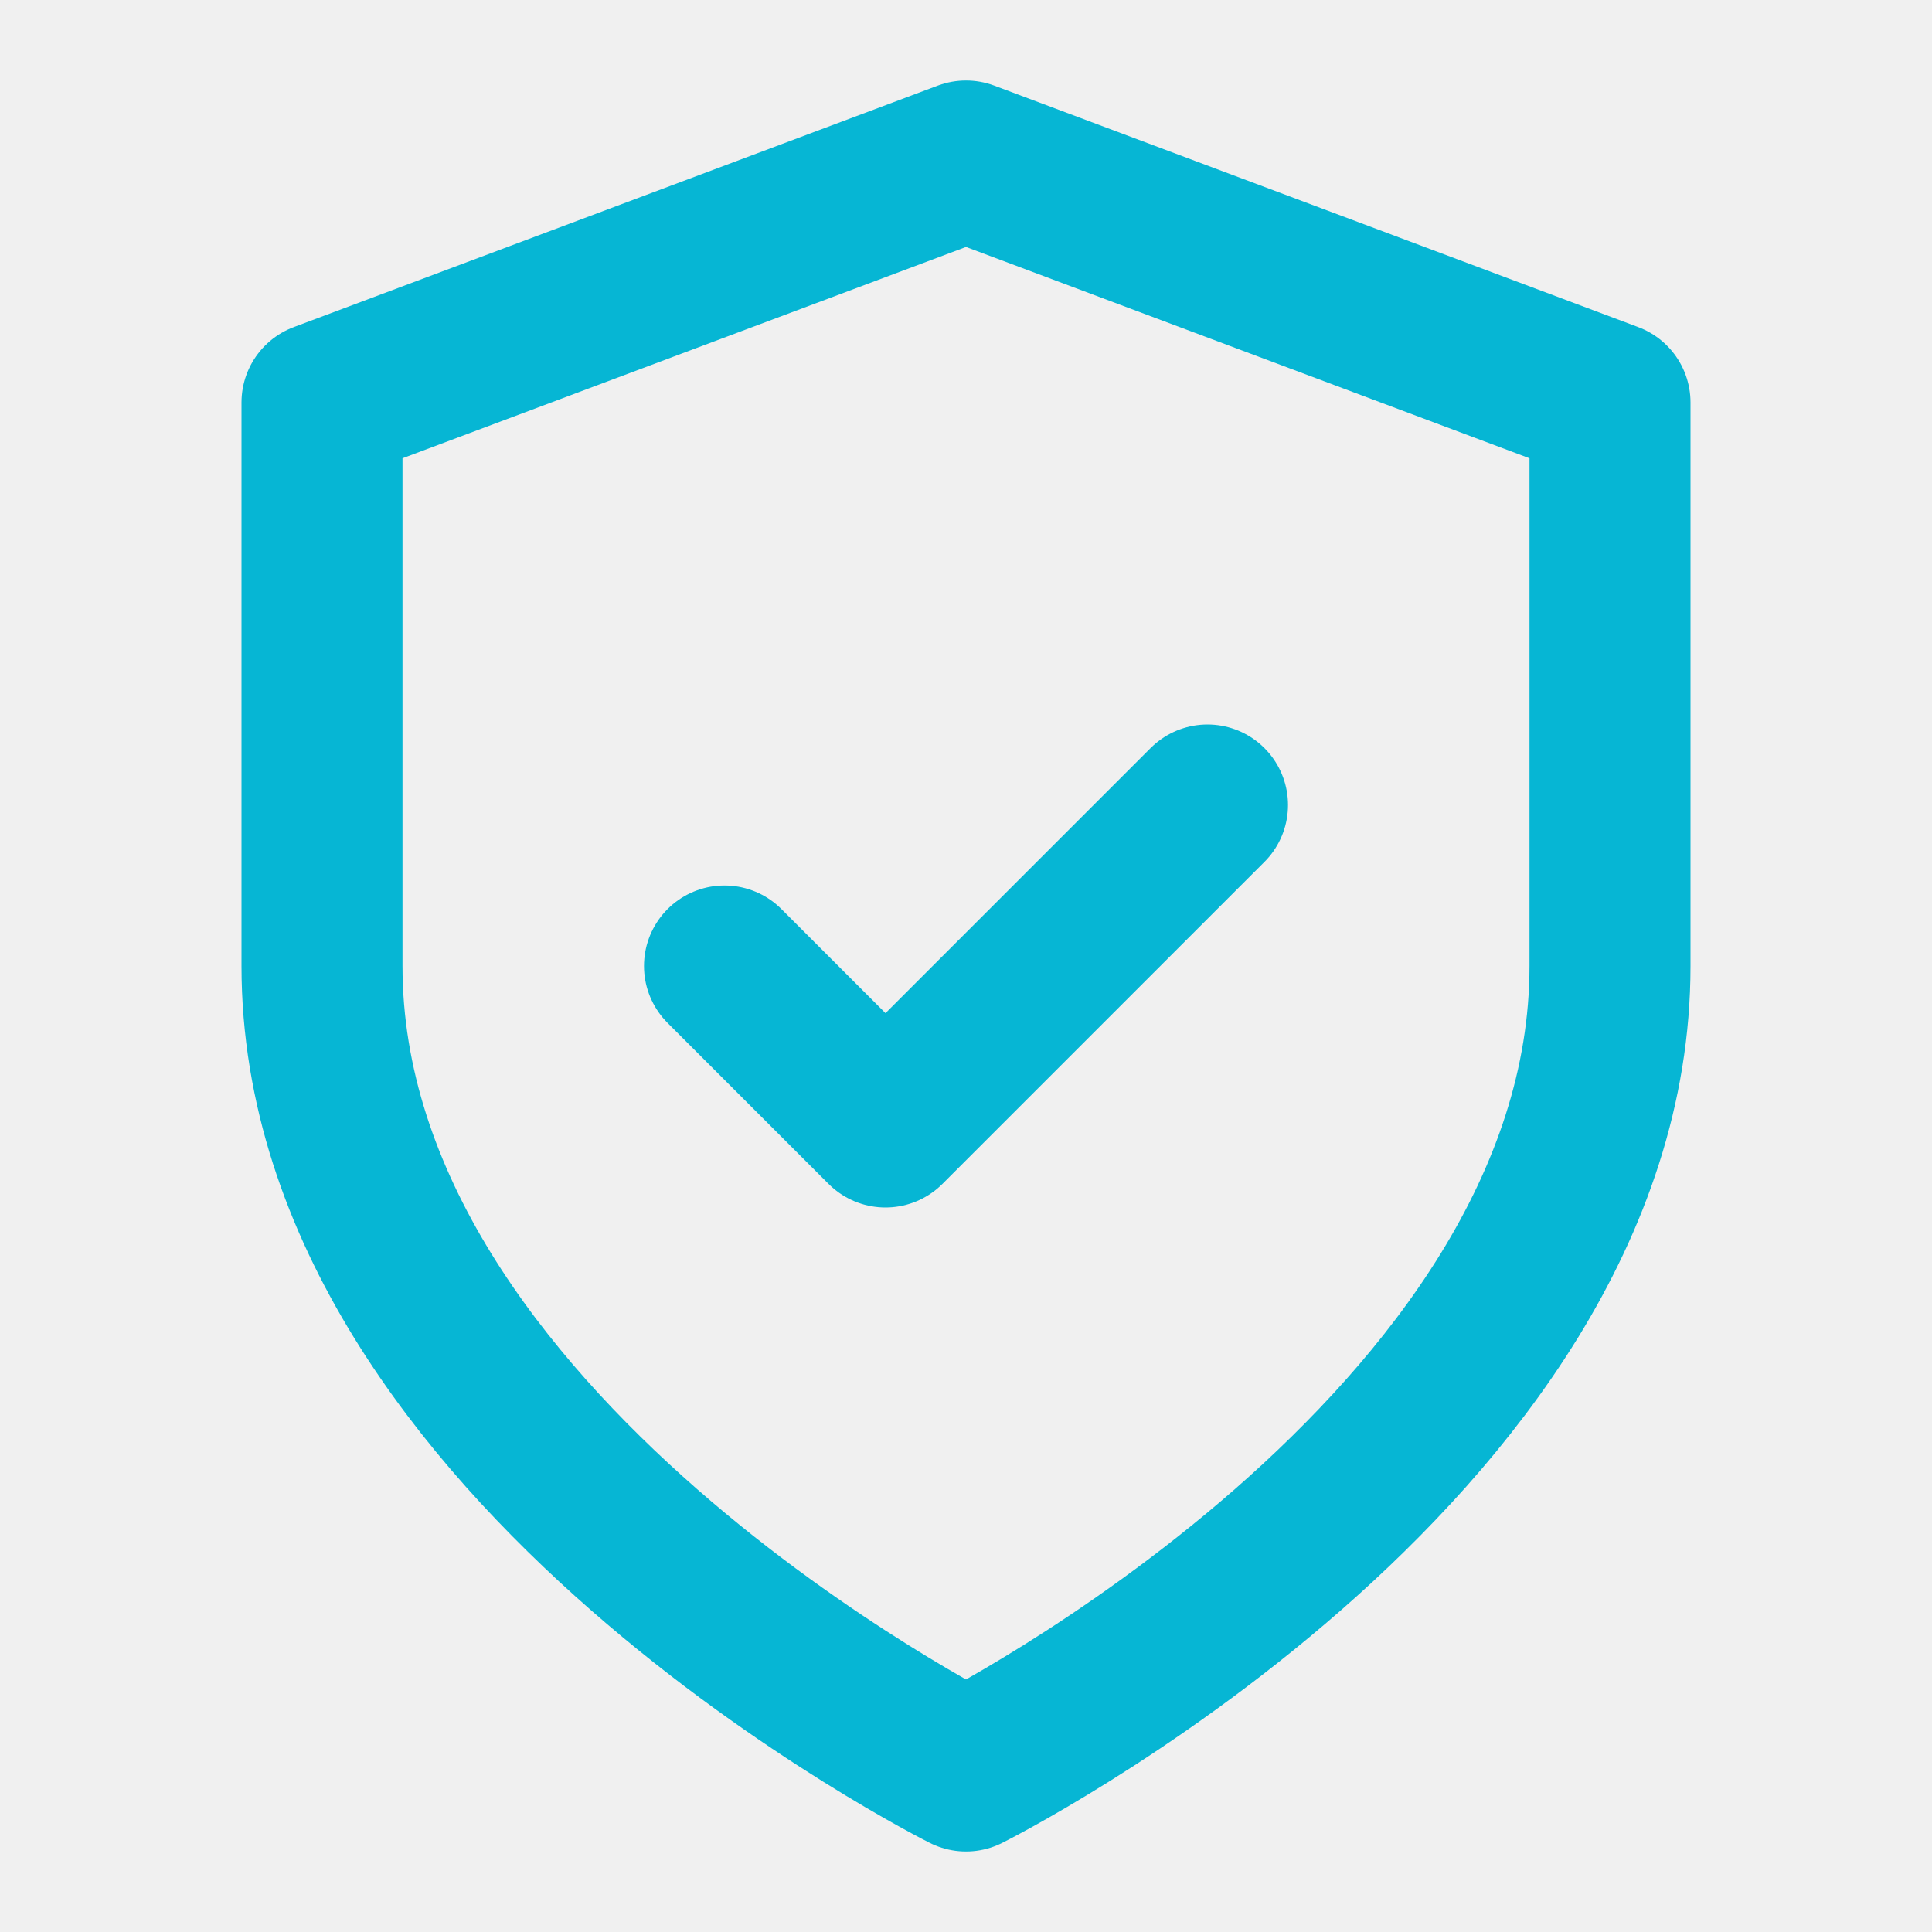
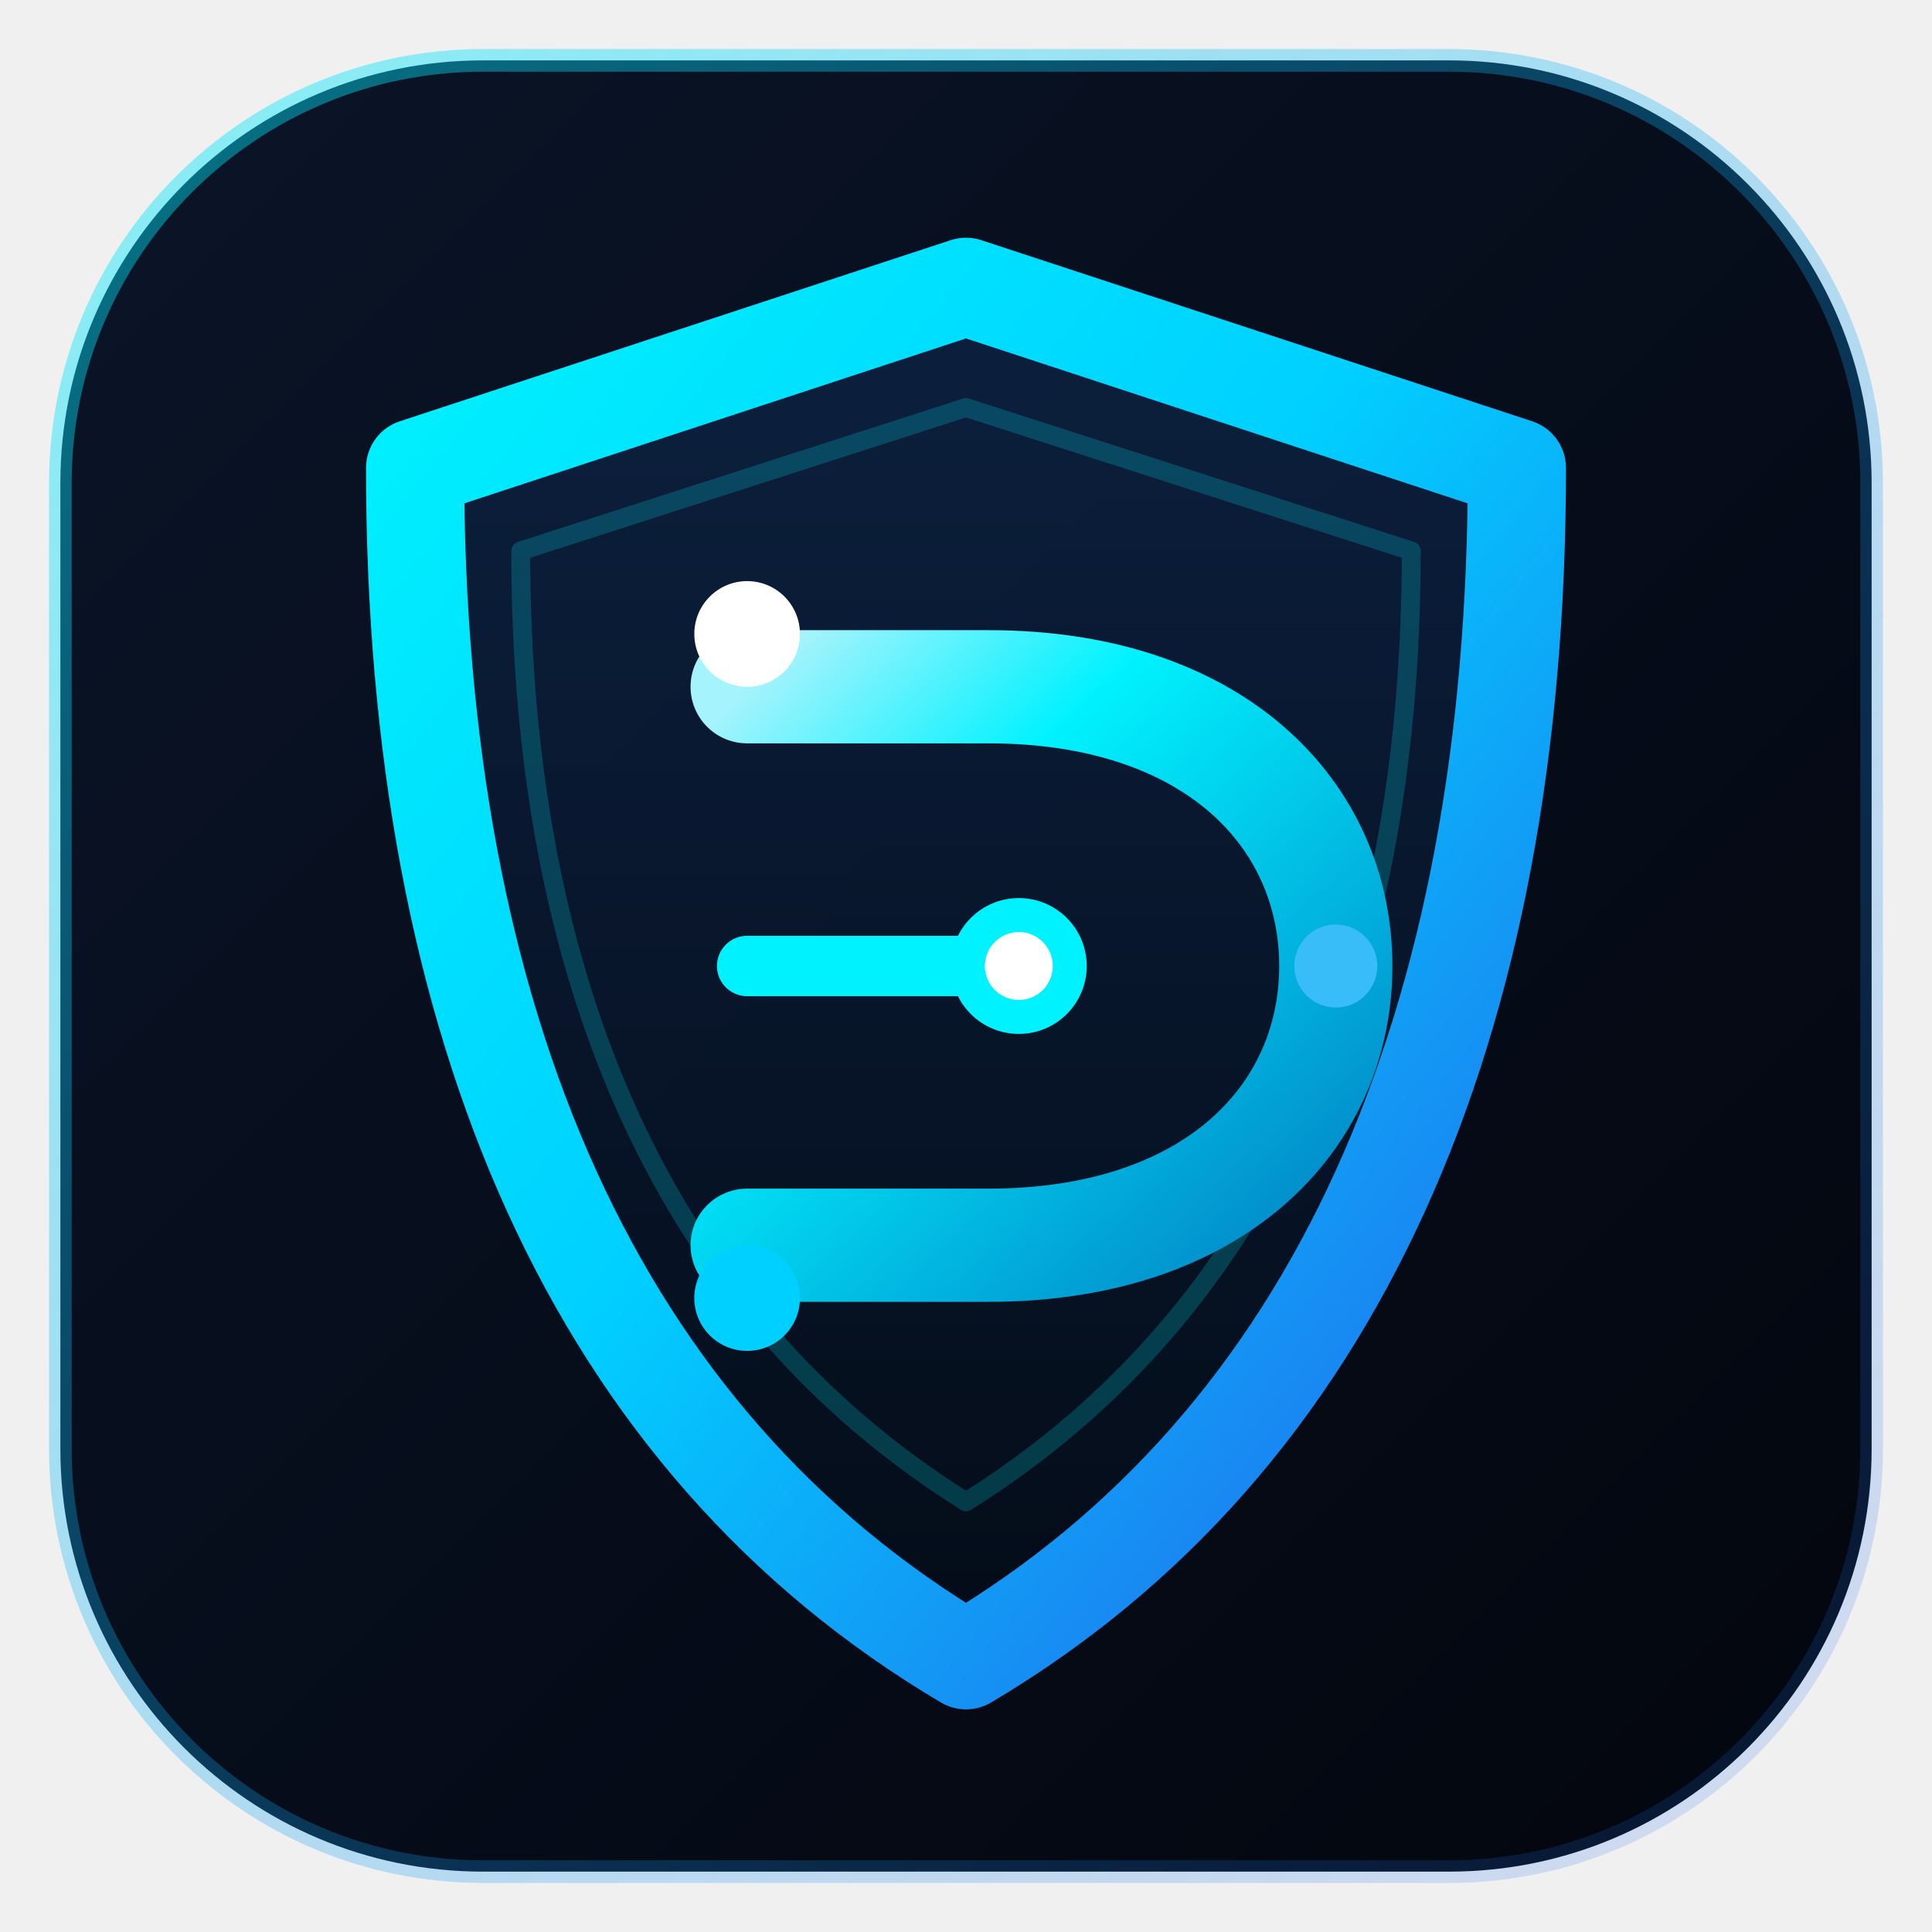
- <svg xmlns="http://www.w3.org/2000/svg" viewBox="0 0 24 24" fill="none" stroke="#06b6d4" stroke-width="2" stroke-linecap="round" stroke-linejoin="round">
-   <path d="M12 22s8-4 8-10V5l-8-3-8 3v7c0 6 8 10 8 10z" />
-   <path d="m9 12 2 2 4-4" />
+ <svg xmlns="http://www.w3.org/2000/svg" viewBox="0 0 512 512" width="100%" height="100%">
+   <defs>
+     <linearGradient id="bgGrad" x1="0%" y1="0%" x2="100%" y2="100%">
+       <stop offset="0%" stop-color="#0b1528" />
+       <stop offset="50%" stop-color="#060d1b" />
+       <stop offset="100%" stop-color="#03060d" />
+     </linearGradient>
+     <linearGradient id="squircleBorder" x1="0%" y1="0%" x2="100%" y2="100%">
+       <stop offset="0%" stop-color="#00f2fe" stop-opacity="0.45" />
+       <stop offset="100%" stop-color="#2563eb" stop-opacity="0.15" />
+     </linearGradient>
+     <linearGradient id="shieldBorder" x1="0%" y1="0%" x2="100%" y2="100%">
+       <stop offset="0%" stop-color="#00f2fe" />
+       <stop offset="45%" stop-color="#00d0ff" />
+       <stop offset="100%" stop-color="#2563eb" />
+     </linearGradient>
+     <linearGradient id="shieldFill" x1="50%" y1="0%" x2="50%" y2="100%">
+       <stop offset="0%" stop-color="#0c2242" stop-opacity="0.88" />
+       <stop offset="100%" stop-color="#040b17" stop-opacity="0.96" />
+     </linearGradient>
+     <linearGradient id="cyanGrad" x1="0%" y1="0%" x2="100%" y2="100%">
+       <stop offset="0%" stop-color="#a5f3fc" />
+       <stop offset="30%" stop-color="#00f2fe" />
+       <stop offset="100%" stop-color="#0284c7" />
+     </linearGradient>
+   </defs>
+   <rect x="16" y="16" width="480" height="480" rx="112" fill="url(#bgGrad)" stroke="url(#squircleBorder)" stroke-width="6" />
+   <path d="M 256 76 L 402 124 C 402 272 354 382 256 440 C 158 382 110 272 110 124 Z" fill="url(#shieldFill)" stroke="url(#shieldBorder)" stroke-width="26" stroke-linejoin="round" stroke-linecap="round" />
+   <path d="M 256 108 L 374 146 C 374 260 336 348 256 398 C 176 348 138 260 138 146 Z" fill="none" stroke="#00f2fe" stroke-opacity="0.2" stroke-width="5" stroke-linejoin="round" />
+   <path d="M 198 168 L 198 344" stroke="url(#cyanGrad)" stroke-width="32" stroke-linecap="round" />
+   <path d="M 198 182 H 262 C 322 182 354 216 354 256 C 354 296 322 330 262 330 H 198" fill="none" stroke="url(#cyanGrad)" stroke-width="30" stroke-linecap="round" stroke-linejoin="round" />
+   <line x1="198" y1="256" x2="258" y2="256" stroke="#00f2fe" stroke-width="16" stroke-linecap="round" />
+   <circle cx="270" cy="256" r="18" fill="#00f2fe" />
+   <circle cx="270" cy="256" r="9" fill="#ffffff" />
+   <circle cx="198" cy="168" r="14" fill="#ffffff" />
+   <circle cx="198" cy="344" r="14" fill="#00d0ff" />
+   <circle cx="354" cy="256" r="11" fill="#38bdf8" />
</svg>
